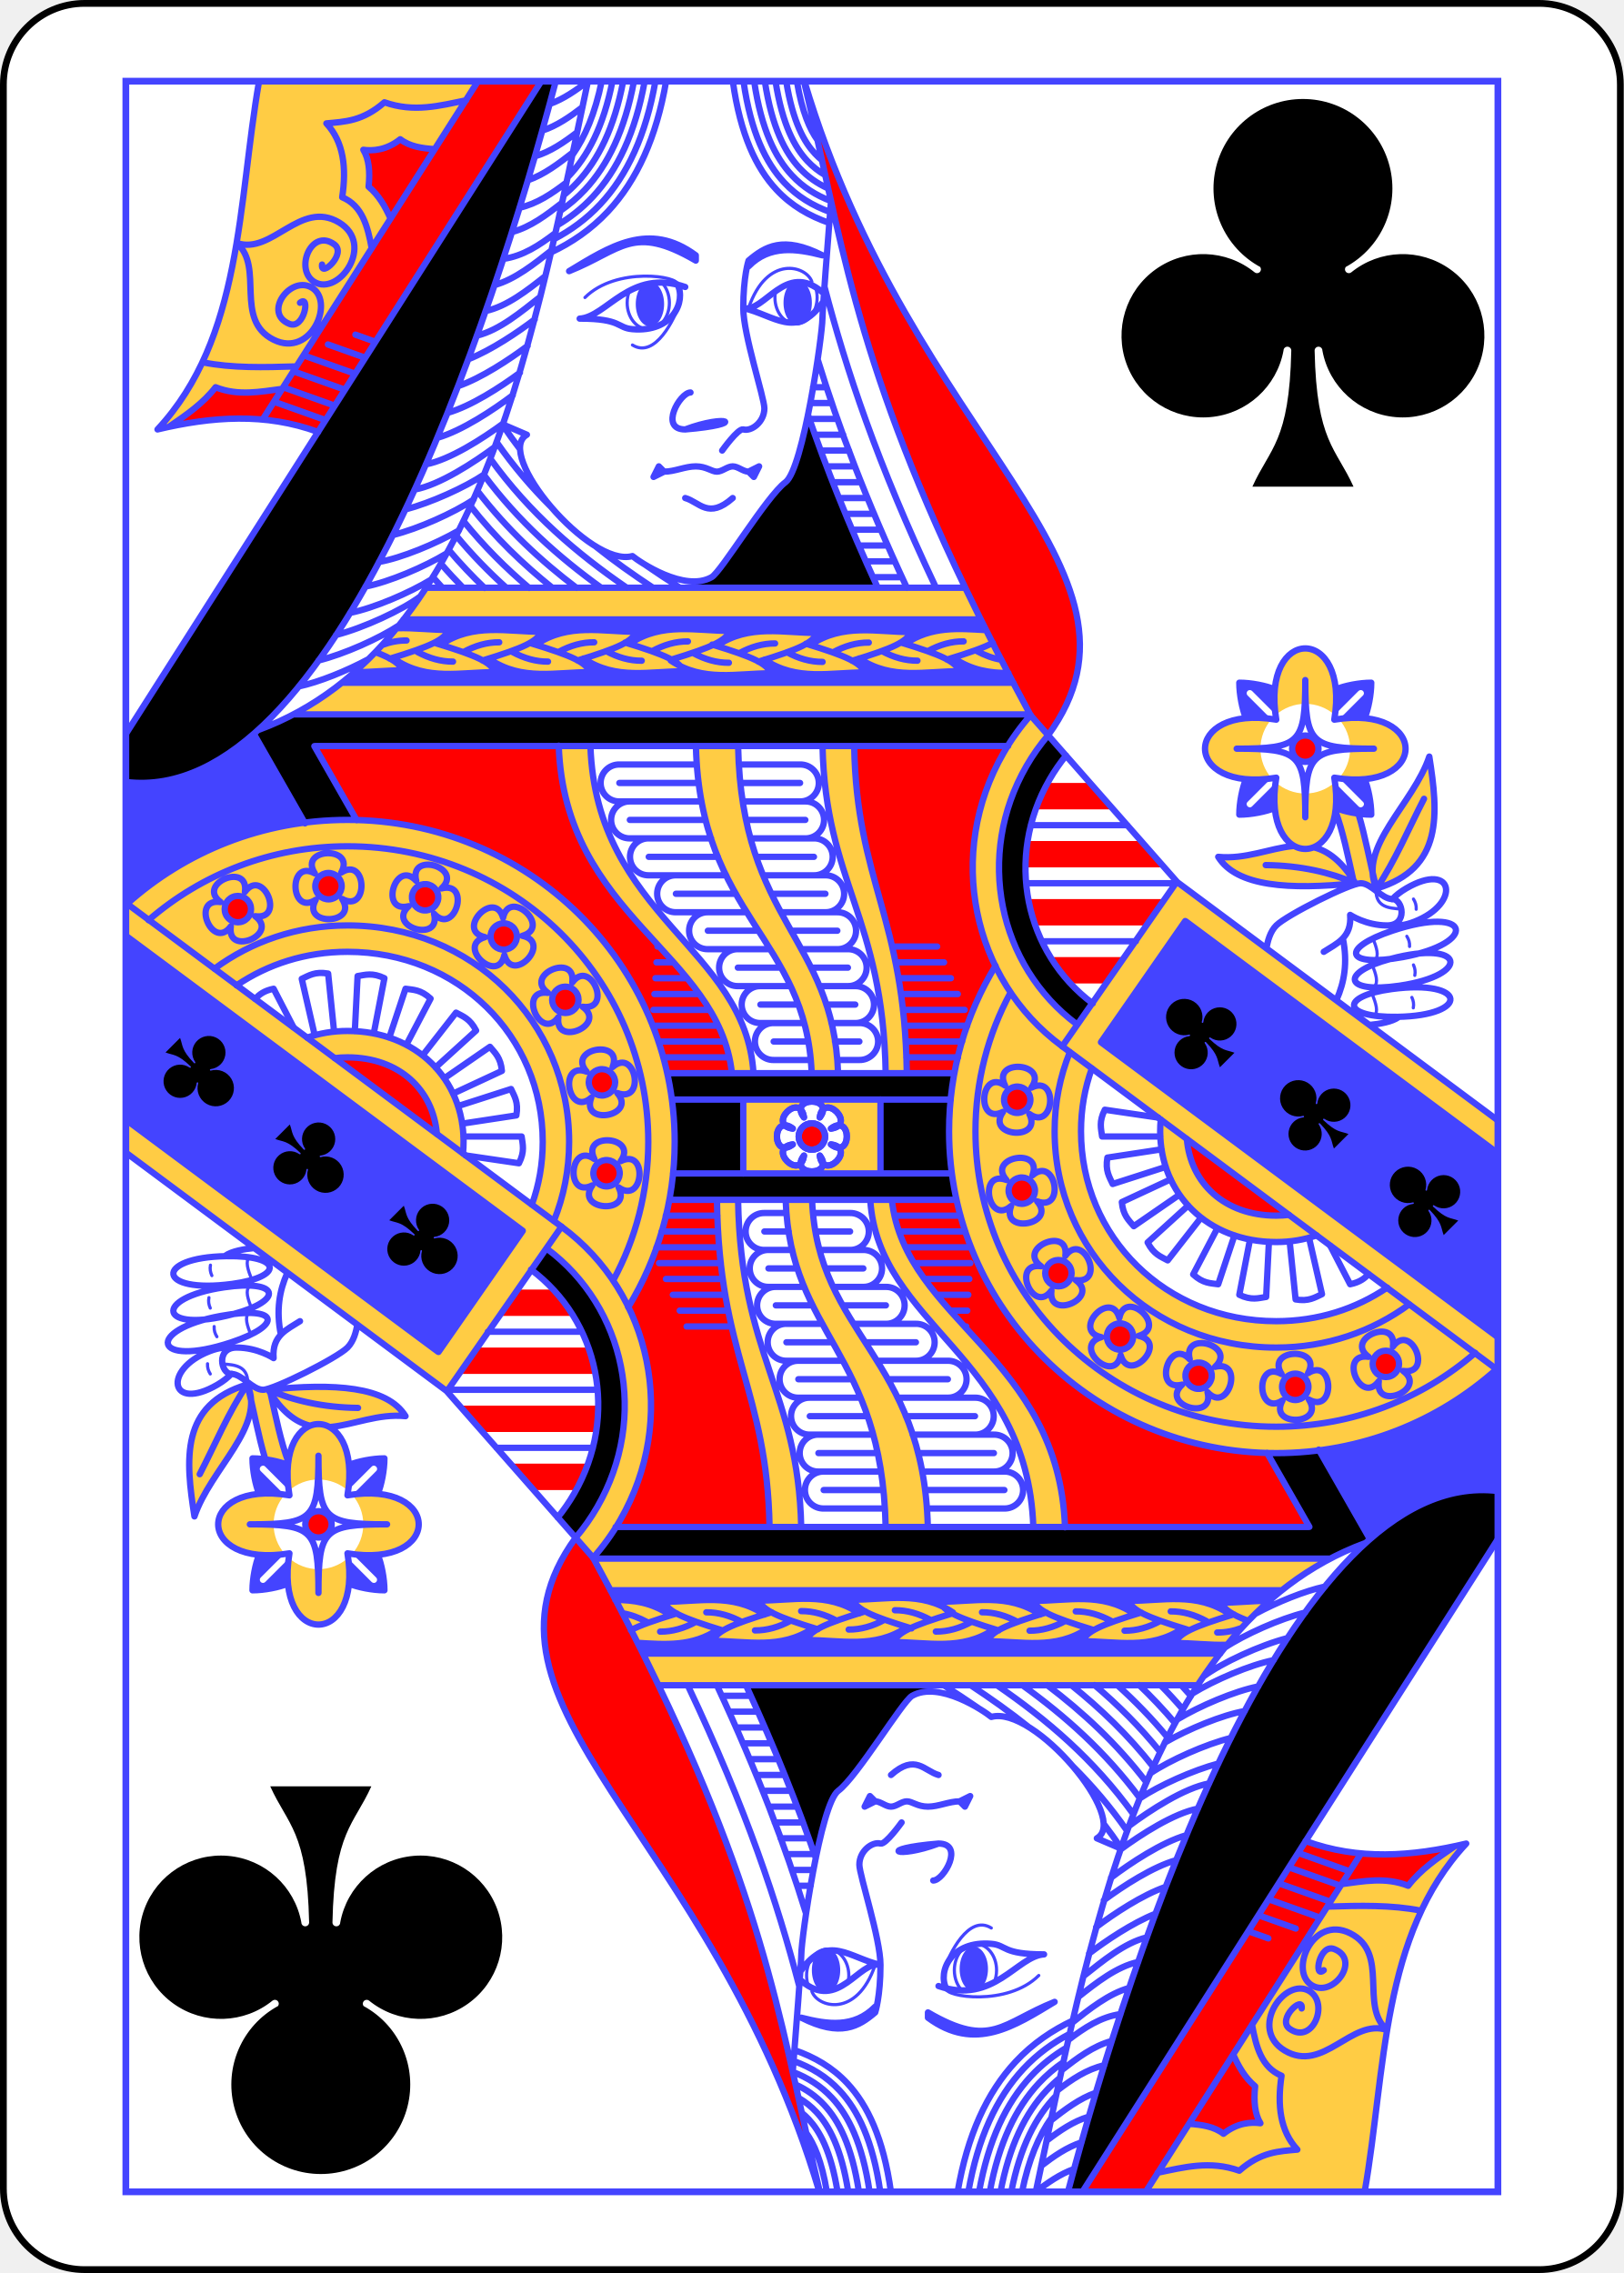
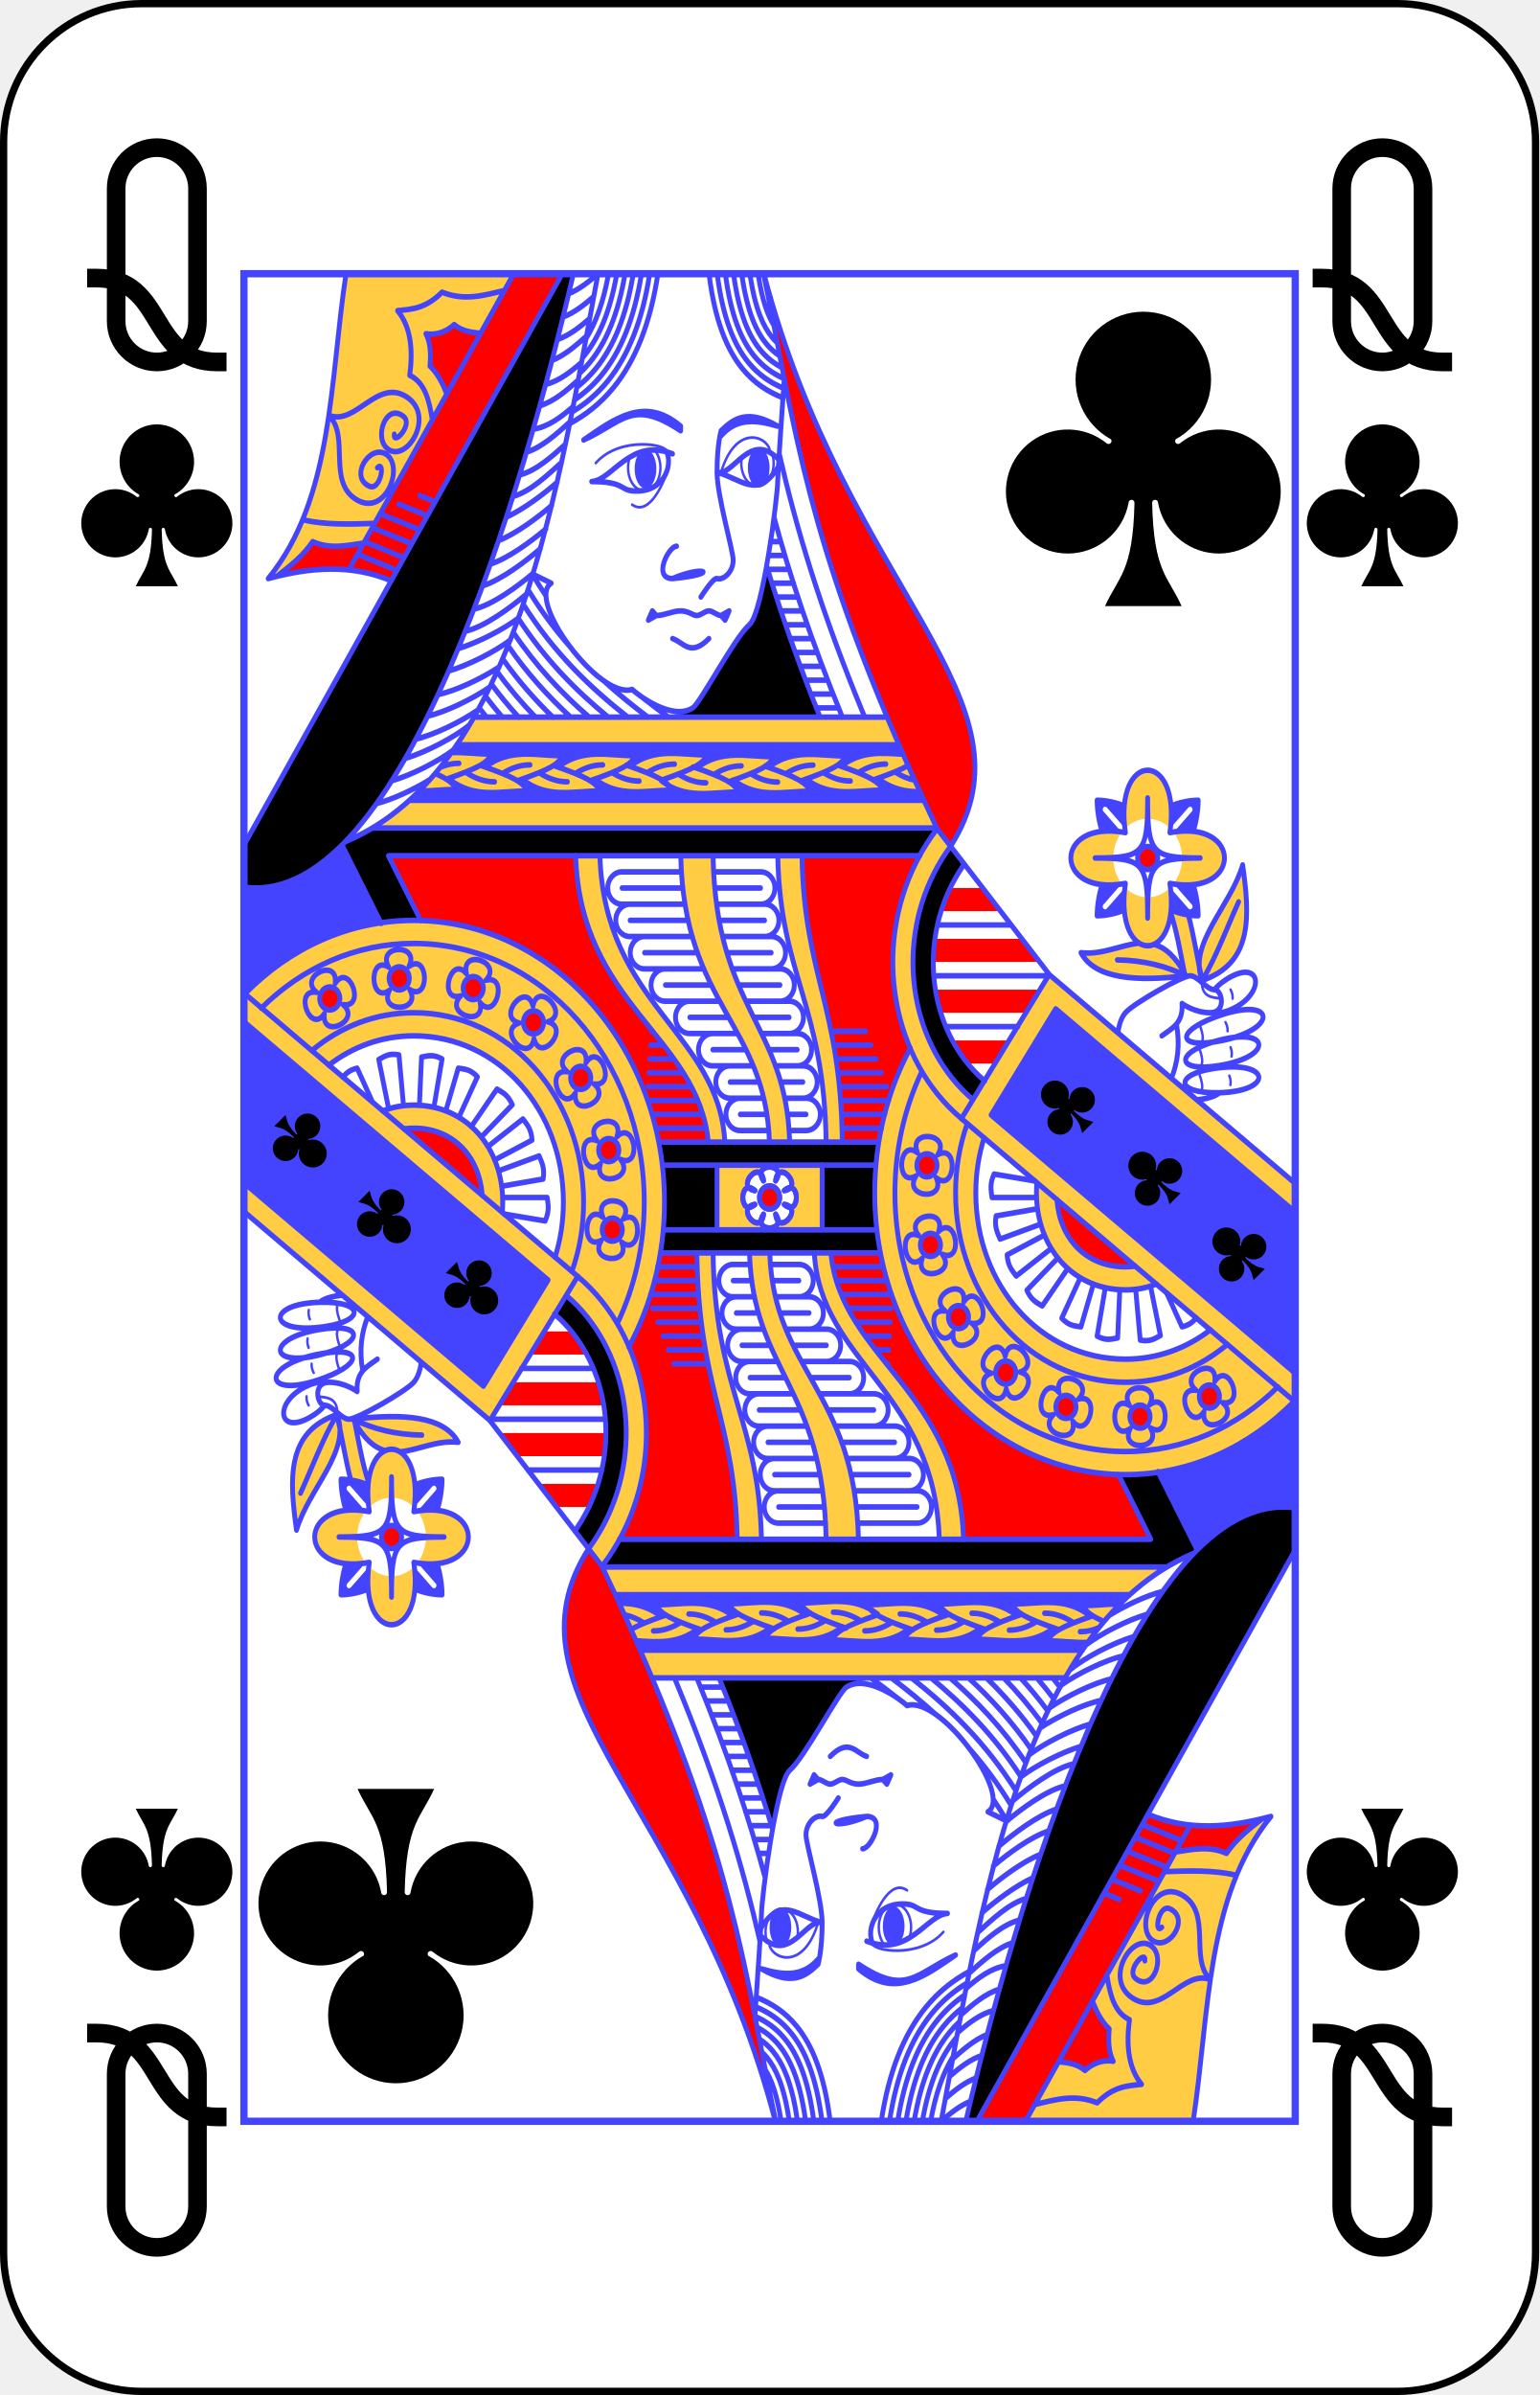
- <svg xmlns="http://www.w3.org/2000/svg" xmlns:xlink="http://www.w3.org/1999/xlink" class="card" face="QC" height="3.5in" preserveAspectRatio="none" viewBox="-120 -168 240 336" width="2.5in">
+ <svg xmlns="http://www.w3.org/2000/svg" xmlns:xlink="http://www.w3.org/1999/xlink" class="card" face="QC" height="3.5in" preserveAspectRatio="none" viewBox="-106 -164.5 212 329" width="2.25in">
  <defs>
-     <rect id="XCQ" width="202.8" height="312" x="-101.4" y="-156" />
+     <rect id="XCQ" width="144.8" height="253.8" x="-72.4" y="-126.9" />
  </defs>
+   <symbol id="VCQ" viewBox="-500 -500 1000 1000" preserveAspectRatio="xMinYMid">
+     <path d="M-260 100C40 100 -40 460 260 460M-175 0L-175 -285A175 175 0 0 1 175 -285L175 285A175 175 0 0 1 -175 285Z" stroke="black" stroke-width="80" stroke-linecap="square" stroke-miterlimit="1.5" fill="none" />
+   </symbol>
  <symbol id="SCQ" viewBox="-600 -600 1200 1200" preserveAspectRatio="xMinYMid">
    <path d="M30 150C35 385 85 400 130 500L-130 500C-85 400 -35 385 -30 150A10 10 0 0 0 -50 150A210 210 0 1 1 -124 -51A10 10 0 0 0 -110 -65A230 230 0 1 1 110 -65A10 10 0 0 0 124 -51A210 210 0 1 1 50 150A10 10 0 0 0 30 150Z" fill="black" />
  </symbol>
  <symbol id="CQ1" preserveAspectRatio="none" viewBox="0 0 1300 2000">
    <path fill="#FC4" d="M126.244,0C106.112,115.728 110.677,243.292 30,330c33.589,-7.979 66.994,-12.36 99.984,-9.607L333.643,0Zm668.941,480 -510.762,0.117c-33.066,50.77 -73.708,92.457 -125.197,119.68l697.926,0.793C833.69,557.412 813.172,517.224 795.186,480ZM1117.5,537.5c-16.937,0 -33.872,21.077 -28.146,63.227A42.5,42.5 0 0 1 1117.5,590a42.5,42.5 0 0 1 28.148,10.711C1151.368,558.572 1134.435,537.5 1117.5,537.5Zm-260.098,63.127c-9.57,10.815 -18.211,22.757 -25.723,35.768 -37.37,64.728 -37.814,140.449 -7.797,202.08C796.019,884.234 780,937.777 780,995c3e-5,168.447 138.792,305 310,305 80.432,0 153.709,-30.138 208.803,-79.562l-0.691,-0.516 1.889,-2.541v-27.119L923.949,910.625 1003.975,795.947 1300,1015.93V984.779L996.059,758.736 890.791,909.496l-0.447,-0.477 10.658,-15.369c-74.41,-55.386 -96.537,-160.121 -47.672,-244.758 6.038,-10.457 12.883,-20.128 20.404,-28.98zm213.152,2.594c-68.783,-0.54 -63.724,68.144 15.172,57.426A42.5,42.5 0 0 1 1075,632.5a42.5,42.5 0 0 1 10.711,-28.148c-5.397,-0.733 -10.45,-1.094 -15.156,-1.131zm93.891,0c-4.71,0.037 -9.769,0.399 -15.172,1.133A42.5,42.5 0 0 1 1160,632.5a42.5,42.5 0 0 1 -10.711,28.148c78.881,10.706 83.934,-57.967 15.156,-57.428zm-754.277,26.498c5.633,161.815 151.47,195.793 164.084,310.258l20.432,-0.012C587.116,821.021 445.849,791.571 440.176,630.1Zm129.957,0.389c4.041,161.399 104.663,181.69 109.682,309.838l25.025,-0.002C670.491,811.959 583.501,796.177 580.102,630.115Zm119.986,0.182c2.786,128.345 57.357,162.203 59.805,309.395h20.014C737.89,792.492 692.413,758.634 690.092,630.289ZM1235,640c-13.07,39.21 -55.139,75.15 -53.707,109.752 -4.371,-18.951 -8.081,-37.984 -13.525,-55.889l-21.678,-2.061c7.35,20 11.636,41.876 16.582,63.76L1185,765c63.58,-18.951 58.442,-71.175 50,-125zm-89.353,24.273A42.5,42.5 0 0 1 1117.5,675 42.5,42.5 0 0 1 1089.352,664.289c-4.562,33.611 5.292,53.803 18.059,60.605l-1.682,-0.105c-21.832,2.077 -44.951,12.789 -70.728,10.211 17.417,28.272 67.468,31.437 130,25 -12.934,-21.018 -25.869,-30.534 -39.141,-33.959l-0.639,-0.039c13.883,-5.479 25.272,-26.052 20.426,-61.729zM914.785,935.062 1194.93,1143.311C1165.324,1163.298 1129.666,1175 1090,1175c-105.024,0 -185,-80.047 -185,-180 -10e-6,-21.157 3.583,-40.965 10.252,-59.441zm-259.408,29.967 -137.863,0.031C519.107,978.173 520,991.484 520,1005c0,9.856 -0.475,19.602 -1.41,29.609L654.967,1035l0.016,-2.699c-6.289,2.156 -15.595,-0.074 -15.582,-6.711 -7.07,7.097 -22.088,-7.92 -14.99,-14.99 -10.018,0.019 -10.018,-21.218 0,-21.199 -7.097,-7.07 7.92,-22.088 14.99,-14.99 -0.013,-6.768 9.675,-8.967 15.961,-6.59zm325.168,18.986C980.183,987.568 980,991.224 980,995c0,58.883 44.645,105 110,105 13.872,0 26.585,-2.22 38.178,-6.295z" />
  </symbol>
  <symbol id="CQ2" preserveAspectRatio="none" viewBox="0 0 1300 2000">
    <path fill="red" d="M333.65,0l-201,316.523 15.656,-25.008C127.456,294.209 106.739,298.59 85,290 73.403,305.062 57.688,315.967 42.553,326.918 72.359,320.998 101.338,318.041 130.033,320.705l0.182,-0.289c17.627,1.978 34.916,5.695 51.924,12.107L393.639,0Zm308.795,0c34.353,141.479 46.363,258.031 152.867,480 17.86,37.224 38.378,77.411 62.105,121.18l16.316,18.732C988.885,461.534 744.765,342.299 642.922,0ZM260,55c-13.228,10.599 -26.504,11.206 -35,10 5.287,8.604 6.504,20.651 5,35 9.783,8.146 15.717,18.856 20.777,30.15L292.672,64.387C280.597,63.628 268.991,61.928 260,55Zm857.5,565a12.5,12.5 0 0 0 -12.5,12.5 12.5,12.5 0 0 0 12.5,12.5 12.5,12.5 0 0 0 12.5,-12.5 12.5,12.5 0 0 0 -12.5,-12.5zm-707.178,9.859 -231.312,0.189 39.631,70.182c144.491,3.719 264.401,105.003 294.227,239.416l61.385,0.33C561.638,825.512 415.801,791.534 410.322,629.859Zm425.504,0.021 -145.889,0.264c2.476,128.49 47.953,162.348 50.021,309.697l44.734,0.055c7.158,-36.616 20.549,-70.856 39.242,-101.479 -30.081,-61.535 -29.635,-137.281 7.744,-202.023 1.295,-2.242 2.623,-4.454 4.146,-6.514zM873.631,665 861.963,690h74.246l-22.627,-25zm-19.092,55 -2.121,25h131.875l-21.92,-25zm0.707,55 7.07,25h103.945l18.031,-25zm20.859,55 19.092,25h33.941l17.678,-25zm-31.459,122.686a12.5,12.5 0 0 0 -12.555,11.521 12.5,12.5 0 0 0 11.482,13.439 12.5,12.5 0 0 0 13.439,-11.484 12.5,12.5 0 0 0 -11.482,-13.439 12.5,12.5 0 0 0 -0.885,-0.037zM650,987.5A12.5,12.5 0 0 0 637.5,1000 12.5,12.5 0 0 0 650,1012.5 12.5,12.5 0 0 0 662.5,1000 12.5,12.5 0 0 0 650,987.5Zm355.303,14.949c3.417,41.512 35.468,72.551 84.697,72.551 4.177,0 8.193,-0.245 12.059,-0.723zm-156.135,36.377a12.5,12.5 0 0 0 -2.488,0.193 12.5,12.5 0 0 0 -10.094,14.512 12.5,12.5 0 0 0 14.512,10.094 12.5,12.5 0 0 0 10.094,-14.512 12.5,12.5 0 0 0 -12.023,-10.287zm34.365,78.182a12.5,12.5 0 0 0 -4.863,1.008 12.5,12.5 0 0 0 -6.572,16.41 12.5,12.5 0 0 0 16.41,6.574 12.5,12.5 0 0 0 6.572,-16.41 12.5,12.5 0 0 0 -11.547,-7.582zm58.17,60.033a12.5,12.5 0 0 0 -8.887,3.975 12.5,12.5 0 0 0 0.621,17.666 12.5,12.5 0 0 0 17.666,-0.621 12.5,12.5 0 0 0 -0.621,-17.666 12.5,12.5 0 0 0 -8.779,-3.353zm252.178,25.92a12.5,12.5 0 0 0 -4.869,0.975 12.5,12.5 0 0 0 -6.682,16.367 12.5,12.5 0 0 0 16.367,6.682 12.5,12.5 0 0 0 6.68,-16.367 12.5,12.5 0 0 0 -11.496,-7.656zm-177.215,11.217a12.5,12.5 0 0 0 -12.213,8.932 12.5,12.5 0 0 0 8.414,15.547 12.5,12.5 0 0 0 15.547,-8.414 12.5,12.5 0 0 0 -8.414,-15.547 12.5,12.5 0 0 0 -3.334,-0.518zm90.916,10.539a12.5,12.5 0 0 0 -12.078,12.908 12.5,12.5 0 0 0 12.908,12.078 12.5,12.5 0 0 0 12.078,-12.908 12.5,12.5 0 0 0 -12.908,-12.078z" />
  </symbol>
  <symbol id="CQ3" preserveAspectRatio="none" viewBox="0 0 1300 2000">
    <path fill="#44F" d="M636.568,188.838A13.432,21.162 0 0 0 623.135,210 13.432,21.162 0 0 0 636.568,231.162 13.432,21.162 0 0 0 650,210 13.432,21.162 0 0 0 636.568,188.838Zm-140,1.209a13.432,21.162 0 0 0 -13.434,21.162 13.432,21.162 0 0 0 13.434,21.162A13.432,21.162 0 0 0 510,211.209 13.432,21.162 0 0 0 496.568,190.047ZM263.244,509.838c-3.327,4.334 -6.738,8.583 -10.23,12.75l3.877,-4.211c2.037,-0.069 4.076,-0.093 6.117,-0.084 1.932,0.009 3.867,0.053 5.803,0.113 0.733,0.023 1.468,0.057 2.201,0.086 1.135,0.044 2.27,0.087 3.406,0.143 3.839,0.188 7.682,0.421 11.523,0.648 0.697,0.041 1.393,0.081 2.09,0.121 1.316,0.075 2.631,0.142 3.947,0.209 0.766,0.039 1.533,0.079 2.299,0.113 1.255,0.057 2.51,0.098 3.764,0.139 0.775,0.025 1.55,0.058 2.324,0.076 0.202,0.005 0.404,0.008 0.605,0.012 1.666,0.034 3.331,0.054 4.994,0.045 -0.136,0.291 -0.278,0.577 -0.43,0.861 -0.151,0.284 -0.31,0.564 -0.477,0.842 -0.047,0.079 -0.102,0.156 -0.15,0.234 -0.295,0.474 -0.609,0.941 -0.957,1.4 -10e-4,0.002 -0.002,0.004 -0.004,0.006 -0.202,0.266 -0.413,0.529 -0.635,0.791 -0.002,0.003 -0.004,0.005 -0.006,0.008 -0.221,0.261 -0.452,0.522 -0.693,0.779l-0.008,0.008c-0.242,0.258 -0.494,0.513 -0.758,0.768 -0.003,0.003 -0.006,0.007 -0.01,0.01 -0.263,0.254 -0.538,0.506 -0.824,0.758 -0.58,0.51 -1.208,1.015 -1.891,1.52 -0.682,0.504 -1.42,1.007 -2.215,1.51 -0.791,0.501 -1.641,1.002 -2.553,1.506 -0.004,0.002 -0.007,0.005 -0.012,0.008 -0.917,0.507 -1.899,1.016 -2.949,1.531 -1.044,0.512 -2.157,1.031 -3.342,1.557 -0.008,0.003 -0.014,0.008 -0.021,0.012 -5.964,2.643 -13.783,5.481 -24.08,8.812 -4.118,1.332 -8.636,2.745 -13.59,4.254 6.552,3.588 9.914,7.016 11.84,11.121 -3.626,-0.02 -7.258,0.075 -10.895,0.23 -10.908,0.466 -21.849,1.468 -32.73,1.477l11.787,-12.803c-7.981,7.882 -16.348,15.379 -25.139,22.447l635.588,0.326c-1.639,-3.08 -3.222,-6.101 -4.824,-9.143 -0.149,-2.2e-4 -0.298,-0.007 -0.447,-0.008 -0.923,-0.004 -1.847,-0.01 -2.77,-0.029 -0.008,-1.8e-4 -0.017,1.9e-4 -0.025,0 -0.083,-0.002 -0.167,-0.008 -0.25,-0.01 -0.99,-0.023 -1.978,-0.054 -2.967,-0.098 -0.007,-3.1e-4 -0.014,3.2e-4 -0.021,0 -0.181,-0.008 -0.361,-0.023 -0.541,-0.031 -0.849,-0.041 -1.697,-0.086 -2.545,-0.145 -14.05,-0.963 -27.956,-4.376 -41.523,-13.574l0.713,0.193c-0.313,-0.211 -0.627,-0.404 -0.939,-0.621 -2.219,0.209 -4.308,0.837 -6.473,1.496 6.554,3.588 9.906,7.015 11.832,11.121 -31.867,-0.177 -64.258,8.599 -94.926,-12.055 -2.161,0.675 -4.421,1.369 -6.775,2.086 6.556,3.589 9.91,7.017 11.836,11.123 -31.866,-0.177 -64.258,8.599 -94.926,-12.053 -1.845,0.574 -3.722,1.156 -5.705,1.76 6.556,3.589 9.908,7.015 11.834,11.121 -28.75,-0.16 -57.927,6.962 -85.881,-6.809 1.44,1.546 2.5,3.151 3.309,4.875 -31.866,-0.177 -64.258,8.599 -94.926,-12.053 -1.845,0.574 -3.722,1.154 -5.705,1.758 6.556,3.589 9.908,7.017 11.834,11.123 -31.939,-0.177 -64.403,8.645 -95.133,-12.188l20.211,-7.74c-7.126,2.594 -15.911,5.453 -26.912,8.805 6.556,3.589 9.908,7.017 11.834,11.123 -31.939,-0.177 -64.403,8.645 -95.133,-12.188l39.309,-15.055c2.696,0.821 5.239,1.607 7.684,2.373l-3.229,-1.236c30.729,-20.833 63.196,-12.01 95.135,-12.188 -2.698,5.752 -8.197,10.172 -21.393,15.57l11.803,-4.52c2.696,0.821 5.24,1.607 7.684,2.373l-3.229,-1.236c30.729,-20.833 63.196,-12.01 95.135,-12.188 -1.783,3.801 -4.826,7.02 -10.461,10.324 2.57,0.783 5.012,1.538 7.352,2.271l-3.229,-1.236c16.325,-11.067 33.14,-13.766 50.105,-13.891 14.97,-0.11 30.056,1.784 45.027,1.701 -2.304,4.912 -6.685,8.856 -16.117,13.264 2.37,0.724 4.649,1.429 6.82,2.109L560,535c30.729,-20.833 63.194,-12.01 95.133,-12.188 -1.783,3.801 -4.825,7.02 -10.461,10.324 2.575,0.785 5.02,1.541 7.363,2.275l-3.238,-1.24c30.729,-20.833 63.194,-12.01 95.133,-12.188 -1.708,3.641 -4.565,6.749 -9.754,9.908l0.031,-0.012c2.706,0.824 5.258,1.614 7.711,2.383l-3.256,-1.248c0.942,-0.638 1.887,-1.238 2.832,-1.822 0.297,-0.184 0.595,-0.363 0.893,-0.541 0.71,-0.426 1.421,-0.836 2.133,-1.232 0.272,-0.151 0.543,-0.308 0.814,-0.455 0.933,-0.505 1.867,-0.988 2.803,-1.445 0.22,-0.108 0.442,-0.205 0.662,-0.311 0.756,-0.36 1.512,-0.707 2.27,-1.037 0.306,-0.133 0.612,-0.264 0.918,-0.393 0.746,-0.314 1.494,-0.615 2.242,-0.902 0.228,-0.087 0.456,-0.181 0.684,-0.266 0.947,-0.353 1.894,-0.682 2.844,-0.994 0.271,-0.089 0.542,-0.172 0.812,-0.258 0.731,-0.231 1.463,-0.452 2.195,-0.66 0.284,-0.081 0.568,-0.163 0.852,-0.24 0.944,-0.258 1.889,-0.504 2.836,-0.727 0.051,-0.012 0.103,-0.023 0.154,-0.035 0.95,-0.221 1.9,-0.421 2.852,-0.609 0.288,-0.057 0.577,-0.11 0.865,-0.164 0.765,-0.143 1.529,-0.277 2.295,-0.4 0.232,-0.037 0.463,-0.078 0.695,-0.113 0.978,-0.15 1.956,-0.286 2.936,-0.406 0.193,-0.024 0.386,-0.042 0.578,-0.065 0.803,-0.094 1.606,-0.18 2.41,-0.256 0.301,-0.028 0.603,-0.056 0.904,-0.082 0.783,-0.067 1.566,-0.126 2.35,-0.178 0.215,-0.014 0.43,-0.032 0.645,-0.045 0.178,-0.011 0.356,-0.015 0.533,-0.025 1.253,-0.071 2.507,-0.122 3.762,-0.158 0.439,-0.013 0.877,-0.025 1.316,-0.033 1.387,-0.028 2.773,-0.044 4.162,-0.037 1.87,0.009 3.742,0.051 5.615,0.109 0.575,0.018 1.15,0.041 1.725,0.062 1.305,0.049 2.61,0.102 3.916,0.166 0.592,0.029 1.184,0.059 1.775,0.09 3.714,0.195 7.429,0.425 11.145,0.641 -1.715,-3.415 -3.435,-6.836 -5.105,-10.203zm261.742,35.729c-2.548,0.801 -5.198,1.622 -8.023,2.482 0.215,0.118 0.411,0.236 0.619,0.354zM1055,570c0,11.187 2.782,25.153 6.269,33.605 6.978,-0.644 14.9,-0.489 23.76,0.666l-22.15,-22.15c-1.932,-1.877 -0.604,-5.152 2.09,-5.152 0.811,5e-5 1.587,0.328 2.152,0.91l22.15,22.15c-1.155,-8.859 -1.31,-16.782 -0.666,-23.76C1080.153,572.782 1066.187,570 1055,570Zm125,0c-11.187,0 -25.153,2.782 -33.605,6.27 0.644,6.981 0.49,14.907 -0.666,23.771l22.162,-22.162c0.565,-0.582 1.341,-0.91 2.152,-0.91 2.694,7e-4 4.022,3.275 2.09,5.152l-22.148,22.148c8.854,-1.153 16.772,-1.307 23.746,-0.664C1177.218,595.153 1180,581.187 1180,570ZM121.359,618.908C83.231,651.688 42.699,669.219 0,664.049v108.76l1.197,6.754C46.845,738.612 104.977,710.901 169.535,702.959Zm963.682,41.82c-8.864,1.156 -16.791,1.31 -23.771,0.666C1057.782,669.847 1055,683.813 1055,695c11.187,0 25.153,-2.782 33.605,-6.27 -0.643,-6.974 -0.489,-14.892 0.664,-23.746l-22.137,22.137c-2.828,2.945 -7.187,-1.415 -4.242,-4.242zm64.93,0 22.15,22.15c2.945,2.828 -1.415,7.187 -4.242,4.242l-22.15,-22.15c1.155,8.859 1.31,16.782 0.666,23.76 8.453,3.488 22.419,6.27 33.605,6.27 0,-11.187 -2.782,-25.153 -6.269,-33.605 -6.978,0.644 -14.9,0.489 -23.76,-0.666zM1003.975,795.947 923.949,910.625 1300,1190.262v-174.332z" />
  </symbol>
  <symbol id="CQ4" preserveAspectRatio="none" viewBox="0 0 1300 2000">
    <path fill="black" d="M393.637,0 0,618.572v45.486C197.241,687.924 347.448,226.477 407.35,0ZM646.217,316.484C639.936,347.246 632.342,374.565 625,380c-17.901,13.25 -60.727,84.764 -70,90 -5.433,3.068 -11.62,4.193 -18.062,4.008L538.178,480 711.879,479.9C684.228,418.674 662.996,364.858 646.217,316.484ZM158.996,599.918c-10.551,5.538 -21.688,10.518 -33.309,14.807l-4.01,4.463 47.604,83.805C182.286,700.909 196.035,700 210,700c2.949,0 5.888,0.041 8.793,0.234l-39.783,-70.186 656.879,-0.268c6.402,-10.604 13.643,-20.259 21.256,-29.467zm714.738,19.994c-7.522,8.852 -14.367,18.523 -20.404,28.98 -48.865,84.637 -26.738,189.372 47.672,244.758l15.146,-19.732c-64.205,-47.79 -83.715,-138.13 -40.949,-212.203 4.713,-8.163 9.972,-15.753 15.701,-22.768zM512.967,939.855C517.543,960.745 520,982.591 520,1005c0,9.936 -0.483,19.761 -1.422,29.727l66.41,0.273 -0.205,-70 196.674,-0.076c0.87,-8.408 2.041,-16.642 3.201,-24.844z" />
  </symbol>
  <symbol id="CQ5" preserveAspectRatio="none" viewBox="0 0 1300 2000">
    <path stroke="#44F" stroke-linecap="round" stroke-linejoin="round" stroke-width="6" fill="none" d="M1300,984.779 996.277,759.002M1.196,779.562C56.29,730.138 129.568,700 210,700c171.208,0 310,136.553 310,305 10e-6,57.291 -16.055,110.892 -43.98,156.687M1.931,780.02l410.831,305.396M513.054,940h271.265M1300,1190.265 923.935,910.712M995.839,758.469 887.238,914.584M1003.748,795.85l-79.783,114.688M857.199,600.859 995.817,758.501M886.75,914.2C801.788,851.428 776.521,731.931 831.679,636.394c7.512,-13.01 16.154,-24.951 25.724,-35.766M901.002,893.651c-74.41,-55.386 -96.537,-160.121 -47.672,-244.758 6.038,-10.457 12.883,-20.13 20.404,-28.982M1004.2,796.043l295.8,219.887M916.148,873.919C851.943,826.128 832.433,735.788 875.199,661.715c4.713,-8.163 9.972,-15.754 15.701,-22.768M995.058,760H853.114M948.905,705H857.469M957.032,815H867.918M856.888,600H158.867M840.923,570H204.844M810,510H262.997M795.06,480H284.483M642.495,0.159C676.821,141.573 688.844,258.107 795.312,480c17.86,37.224 38.379,77.412 62.106,121.181M835.988,630H179.392M690.092,630.29c2.322,128.345 47.798,162.203 49.837,309.394M660.11,630.29c2.786,128.345 57.357,162.203 59.805,309.394M580.102,630.115c3.399,166.062 90.388,181.846 94.73,309.83M540.125,630.107c4.041,161.399 104.662,181.691 109.681,309.838M440.176,630.1c5.673,161.472 146.941,190.921 154.509,309.865M410.168,629.718c5.633,161.815 151.469,195.793 164.083,310.257M517.652,965H781.417M509.15,925l62.516,-10e-6M504.582,910l62.916,1e-5M499.133,895l62.156,1e-5M499.838,880 553.158,880M500.807,865 543.344,865M501.773,850l30.053,-10e-6M502.742,835l16.242,2e-5M739.443,925h48.93M738.811,910h53.465M737.709,895 797.117,895M736.215,880H794.783M734.383,865h53.879M732.031,850h49.707M729.197,835H775.217M725.963,820h42.732M503.709,820l1.689,1e-5M1278.483,1205.026C1228.267,1248.565 1162.43,1275 1090,1275 932.085,1275 805,1149.714 805,995c-10e-6,-47.532 11.992,-92.13 33.2,-131.287M1215.934,1159.081C1180.985,1184.775 1137.859,1200 1090,1200c-118.247,0 -210,-91.356 -210,-205 -10e-6,-26.728 5.074,-51.778 14.401,-74.884M1102.059,1074.276c-3.866,0.477 -7.882,0.724 -12.059,0.724 -49.229,0 -81.28,-31.039 -84.697,-72.551M1128.178,1093.705C1116.585,1097.779 1103.872,1100 1090,1100c-65.355,0 -110,-46.117 -110,-105 0,-3.776 0.184,-7.432 0.545,-10.984M1195.088,1143.205C1165.452,1163.257 1129.736,1175 1090,1175c-105.024,0 -185,-80.047 -185,-180 -10e-6,-21.157 3.582,-40.966 10.251,-59.442M657.5,981.893c3.536,-24.749 35.355,7.071 10.607,10.607 20,-15 20,30 0,15 24.749,3.535 -7.071,35.355 -10.607,10.607 15,20 -30,20 -15,0 -3.536,24.749 -35.355,-7.071 -10.607,-10.607 -20,15 -20,-30 0,-15 -24.749,-3.535 7.071,-35.355 10.607,-10.607 -15,-20 30,-20 15,0v0M662.5,1000A12.5,12.5 0 0 1 650,1012.5 12.5,12.5 0 0 1 637.5,1000 12.5,12.5 0 0 1 650,987.5 12.5,12.5 0 0 1 662.5,1000v0M585,965v70M218.769,700.347 178.628,630.099M169.752,703.316 121.678,619.187M393.636,-1.6083941e-4 -3.6588575e-4,618.572M182.285,332.461C132.42,314.002 81.424,317.784 30,330 110.68,243.29 106.097,115.712 126.231,-0.019M333.636,-1.381201e-4 129.949,320.081M407.504,-0.495C347.657,225.87 197.332,687.942 0.002,664.067M437.92,-0.377C389.737,223.713 339.24,535.909 125.687,614.725M140.371,303.704l48.889,17.46M149.074,290.027l48.888,17.46M158.703,274.894l48.889,17.46M168.334,259.762l48.889,17.46M191.5,249.464l35.351,12.625M217.5,240.178l18.981,6.779M41.885,326.784C57.688,315.967 73.403,305.062 85,290c21.739,8.59 42.457,4.21 63.307,1.516M72.987,266.426c27.732,5.564 57.993,4.792 88.322,3.845M105.351,153.767C131.238,176.184 102.29,226.145 140,245c36.056,18.028 59.083,-37.958 35,-50 -20,-10 -45,25 -20,35 14.131,5.652 20.131,-28.64 10,-20M105.154,153.345c33.418,11.492 60.155,-41.413 96.812,-19.505 34.602,20.681 -0.183,70.226 -23.296,56.412 -19.194,-11.472 -3.156,-51.381 18.729,-35.696 12.371,8.866 -13.299,32.383 -11.472,19.194M232.953,158.421C229.172,137.653 224.093,117.97 205,110c4.185,-27.894 1.423,-52.339 -15,-70 17.356,-1.619 34.466,-1.969 55,-20 27.97,9.931 52.531,3.199 77.423,-1.913M250.778,130.151C245.718,118.856 239.783,108.146 230,100c1.504,-14.349 0.287,-26.396 -5,-35 8.496,1.206 21.772,0.599 35,-10 8.991,6.928 20.596,8.627 32.671,9.386M394.495,46.885c13.934,-4.563 26.21,-13.093 38.203,-22.3M387.56,71.24C402.284,66.86 415.129,57.983 427.663,48.362M380.892,93.913c15.639,-5.459 29.216,-15.853 42.72,-26.421M372.922,119.952c16.641,-3.748 30.812,-13.406 44.601,-23.982M365.915,142.958c17.686,-4.808 32.63,-16.179 47.473,-27.792M357.527,168.441c18.785,-2.66 34.356,-13.013 49.436,-24.542M349.336,193.211c19.367,-5.353 37.923,-20.228 54.055,-33.012M340.81,217.826c20.312,-4.34 39.847,-19.82 56.77,-33.234M332.495,241.19c21.753,-5.309 42.553,-23.03 60.13,-36.835M324.415,263.521c21.962,-8.66 47.288,-25.829 63.013,-37.795M314.768,288.99c22.178,-7.638 48.957,-25.451 65.936,-38.211M304.756,314.31c22.09,-6.185 50.266,-24.471 68.662,-38.076M295.016,337.987c23.379,-6.632 53.476,-26.685 71.603,-40.397M284.235,363.121c22.643,-4.32 53.991,-24.473 73.969,-39.228M273.576,386.992c23.431,-4.181 56.539,-25.801 76.566,-40.791M264.803,405.875c24.057,-6.308 56.528,-20.98 74.839,-33.277M252.972,430.092c24.159,-6.009 57.732,-21.062 76.538,-33.656M239.792,455.583c21.064,-3.607 53.839,-17.136 75.832,-29.886M226.997,478.928c22.278,-4.36 55.94,-18.663 77.112,-31.55M212.379,503.852c22.427,-4.477 56.123,-18.85 77.147,-31.73M199.124,524.801c26.144,-6.728 62.615,-23.588 79.85,-36.518M182.562,548.944c24.044,-5.904 57.633,-20.912 76.609,-33.531M163.805,573.558c19.156,-4.09 45.851,-14.943 66.056,-25.885M661.877,194.546c20.526,78.558 49.889,167.389 105.543,285.038M668.153,113.288C665.264,149.955 660,217.745 660,225c0,15 -18.164,142.538 -35,155 -17.901,13.25 -60.727,84.764 -70,90 -25.806,14.571 -68.619,-14.676 -75,-20 -40.525,11.388 -131.542,-97.081 -100,-115l-23.233,-9.957M655.865,264.818c19.063,61.807 45.052,131.477 84.196,215.326M646.267,316.049c16.729,48.809 37.961,102.625 66.08,163.751M735.424,470H707.98M728.566,455 701.295,455M721.896,440H694.609M715.338,425 688.229,425M708.979,410 681.984,410M702.721,395 675.74,395M696.697,380H669.891M690.744,365 664.092,365M685.219,350H658.398M679.719,335H653.039M674.219,320H647.68M669.021,305 649.015,305M663.856,290H651.067M403.081,403.569C384.659,385.28 367.245,364.973 351.203,341.917M499.647,480.085C480.8,467.686 462.295,454.602 444.405,440.286M474.764,480.089C427.465,447.622 382.831,409.814 345.322,357.736M450.501,480.066C410.107,450.979 372.044,417.225 339.195,373.028M427.075,480.151C393.178,454.454 361.2,424.911 332.919,387.965M404.064,480.012C376.394,457.835 350.201,432.699 326.497,402.577M382.141,480.187C360.128,461.526 339.177,440.738 319.823,416.75M360.497,480.02c-16.625,-14.96 -32.567,-31.29 -47.58,-49.479M339.916,480.219C328.144,468.99 316.755,456.994 305.841,444.047M319.538,480.013C312.35,472.723 305.322,465.114 298.475,457.142M299.983,480.027c-3.088,-3.326 -6.143,-6.717 -9.163,-10.178M373.426,348.627c-5.559,-7.233 -10.976,-14.751 -16.237,-22.58M525,480c-11.007,-6.987 -21.924,-14.154 -32.698,-21.608M400,550c-11.508,0.084 -22.758,-3.17 -33.797,-9.171M344.866,547.812C375.596,568.645 408.061,559.823 440,560c-4.364,-9.305 -15.999,-15.118 -55.824,-27.242M443.765,531.706c-11.508,-0.084 -22.758,3.17 -33.797,9.171M388.631,533.894c30.729,-20.833 63.195,-12.011 95.134,-12.188 -4.364,9.305 -15.999,15.118 -55.824,27.242M488.797,549.171C477.289,549.256 466.039,546.001 455,540M433.663,546.983c30.729,20.833 63.195,12.011 95.134,12.188 -4.364,-9.305 -15.999,-15.118 -55.824,-27.242M532.562,530.878c-11.508,-0.084 -22.758,3.17 -33.797,9.171M477.428,533.065c30.729,-20.833 63.195,-12.011 95.134,-12.188 -4.364,9.305 -15.999,15.118 -55.824,27.242M571.369,551.106c-11.508,0.084 -22.758,-3.17 -33.797,-9.171M516.235,548.918c30.729,20.833 63.195,12.011 95.134,12.188 -4.364,-9.305 -15.999,-15.118 -55.824,-27.242M615.134,532.812c-11.508,-0.084 -22.758,3.17 -33.797,9.171M560,535c30.729,-20.833 63.195,-12.011 95.134,-12.188 -4.364,9.305 -15.999,15.118 -55.824,27.242M660.165,550.277c-11.508,0.084 -22.758,-3.17 -33.797,-9.171M605.032,548.089c30.729,20.833 63.195,12.011 95.134,12.188 -4.364,-9.305 -15.999,-15.118 -55.824,-27.242M703.93,531.983c-11.508,-0.084 -22.758,3.17 -33.797,9.171M648.797,534.171c30.729,-20.833 63.195,-12.011 95.134,-12.188 -4.364,9.305 -15.999,15.118 -55.824,27.242M750.032,549.122c-11.508,0.084 -22.758,-3.17 -33.797,-9.171M694.898,546.935c30.729,20.833 63.195,12.011 95.134,12.188 -4.364,-9.305 -15.999,-15.118 -55.824,-27.242M793.797,530.829C782.289,530.744 771.039,533.999 760,540M738.663,533.017c24.743,-16.774 50.612,-14.322 76.425,-12.823M821.53,532.19c-8.333,4.473 -21.699,9.226 -43.558,15.881M310,550c-11.508,0.084 -22.758,-3.17 -33.797,-9.171M254.866,547.812c30.729,20.833 63.195,12.011 95.134,12.188 -4.364,-9.305 -15.999,-15.118 -55.824,-27.242M353.765,531.706c-11.508,-0.084 -22.758,3.17 -33.797,9.171M298.631,533.894c30.729,-20.833 63.195,-12.011 95.134,-12.188 -4.364,9.305 -15.999,15.118 -55.824,27.242M256.89,518.377c16.295,-0.549 32.754,1.711 49.075,1.62 -4.364,9.305 -15.999,15.118 -55.824,27.242M265.966,529.997c-7.813,-0.057 -15.508,1.425 -23.098,4.26M218.576,559.997c14.509,-0.011 29.121,-1.787 43.624,-1.706 -2.955,-6.301 -9.244,-11 -25.362,-17.143M829.563,548.283c-7.888,-1.319 -15.66,-4.163 -23.328,-8.332M784.898,546.935c16.734,11.345 33.983,13.895 51.381,13.894M981.427,1012.159 930,1020c-2.197,12.537 1.914,18.211 5,25l50.346,-16.208M990.046,1040.577l-46.358,21.575c1.13,12.678 6.571,17.092 11.312,22.848l43.329,-29.894M1006.604,1065.375l-38.486,35.021c5.78,11.339 12.476,13.403 19.023,16.974l31.678,-40.556M1034.28,1086.789l-23.009,43.889c9.355,8.631 16.351,8.244 23.73,9.322l15.424,-46.379M1065.125,1097.582 1055,1150c11.46,5.538 18.041,3.134 25.415,2.02l2.627,-52.328M1102.68,1099.282l5.642,55.094c12.536,2.204 18.212,-1.903 25.003,-4.985l-12.301,-53.516M978.19,982.094l-50.64,-7.461C921.774,985.975 924.04,992.604 925,1000h55.238M857.014,966.163a12.5,12.5 0 0 1 -13.44,11.484 12.5,12.5 0 0 1 -11.484,-13.44 12.5,12.5 0 0 1 13.44,-11.484 12.5,12.5 0 0 1 11.484,13.44v0M831.113,976.668c-26.097,12.998 -21.794,-41.833 1.956,-24.923 -12.998,-26.097 41.833,-21.794 24.923,1.956 26.097,-12.998 21.794,41.833 -1.956,24.923 12.998,26.097 -41.833,21.794 -24.923,-1.956v0M861.192,1049.113a12.5,12.5 0 0 1 -10.094,14.513 12.5,12.5 0 0 1 -14.513,-10.094 12.5,12.5 0 0 1 10.094,-14.513 12.5,12.5 0 0 1 14.513,10.094v0M838.795,1065.835c-21.955,19.183 -31.676,-34.951 -4.419,-24.606 -19.183,-21.955 34.951,-31.676 24.606,-4.419 21.955,-19.183 31.676,34.951 4.419,24.606 19.183,21.955 -34.951,31.676 -24.606,4.419v0M895.081,1124.589a12.5,12.5 0 0 1 -6.573,16.41 12.5,12.5 0 0 1 -16.41,-6.573 12.5,12.5 0 0 1 6.573,-16.41 12.5,12.5 0 0 1 16.41,6.573v0M877.016,1145.918c-17.081,23.627 -38.723,-26.936 -9.837,-22.983 -23.627,-17.081 26.936,-38.723 22.983,-9.837 17.081,-23.627 38.723,26.936 9.837,22.983 23.627,17.081 -26.936,38.723 -22.983,9.837v0M950.483,1180.394a12.5,12.5 0 0 1 0.621,17.667 12.5,12.5 0 0 1 -17.667,0.621 12.5,12.5 0 0 1 -0.621,-17.667 12.5,12.5 0 0 1 17.667,-0.621v0M942.581,1207.205c-6.074,28.515 -46.306,-8.986 -18.287,-17.046 -28.515,-6.074 8.986,-46.306 17.046,-18.287 6.074,-28.515 46.306,8.986 18.287,17.046 28.515,6.074 -8.986,46.306 -17.046,18.287v0M1020,1214.696a12.5,12.5 0 0 1 8.413,15.547 12.5,12.5 0 0 1 -15.547,8.414 12.5,12.5 0 0 1 -8.413,-15.547 12.5,12.5 0 0 1 15.547,-8.414v0M1024.847,1242.223c7.243,28.241 -45.471,12.547 -23.961,-7.133 -28.241,7.243 -12.547,-45.471 7.133,-23.961 -7.243,-28.241 45.471,-12.547 23.961,7.133 28.241,-7.243 12.547,45.471 -7.133,23.961v0M1107.582,1224.717a12.5,12.5 0 0 1 12.909,12.078 12.5,12.5 0 0 1 -12.078,12.909 12.5,12.5 0 0 1 -12.909,-12.078 12.5,12.5 0 0 1 12.078,-12.909v0M1120.906,1249.287c15.823,24.488 -39.147,26.316 -24.986,0.831 -24.488,15.823 -26.316,-39.147 -0.831,-24.986 -15.823,-24.488 39.147,-26.316 24.986,-0.831 24.488,-15.823 26.316,39.147 0.831,24.986v0M1189.011,1203.936a12.5,12.5 0 0 1 16.366,6.681 12.5,12.5 0 0 1 -6.681,16.367 12.5,12.5 0 0 1 -16.366,-6.681 12.5,12.5 0 0 1 6.681,-16.367v0M1210.221,1222.141c23.514,17.236 -27.19,38.545 -23.048,9.686 -17.236,23.514 -38.545,-27.19 -9.686,-23.048 -23.514,-17.236 27.19,-38.545 23.048,-9.686 17.236,-23.514 38.544,27.191 9.686,23.048v0M1141.176,1103.578 1160,1140c9.205,-1.875 13.674,-5.58 17.47,-9.545M642.958,0.142C744.826,342.337 988.87,461.555 873.734,619.912M1090,605c-15,-90 70,-90 55,0 90,-15 90,70 0,55 15,90 -70,90 -55,0 -90,15 -90,-70 0,-55v0M1117.5,567.5c0,60 5,65 65,65 -60,0 -65,5 -65,65 0,-60 -5,-65 -65,-65 60,0 65,-5 65,-65v0M1130,632.5a12.5,12.5 0 0 1 -12.5,12.5 12.5,12.5 0 0 1 -12.5,-12.5 12.5,12.5 0 0 1 12.5,-12.5 12.5,12.5 0 0 1 12.5,12.5v0M1061.282,603.639C1057.788,595.19 1055,581.201 1055,570c11.201,0 25.19,2.788 33.639,6.282M1146.361,576.282C1154.81,572.788 1168.799,570 1180,570c0,11.201 -2.788,25.19 -6.282,33.639M1061.282,661.361C1057.788,669.81 1055,683.799 1055,695c11.201,0 25.19,-2.788 33.639,-6.282M1146.361,688.718C1154.81,692.212 1168.799,695 1180,695c0,-11.201 -2.788,-25.19 -6.282,-33.639M1080.719,821.783c1.01,-6.686 3.439,-15.941 9.281,-21.783 10,-10 70,-40 80,-40 10,0 20,15 30,15 10,0 15,25 -5,25 -20,0 -35,-10 -35,-10 1.742,21.621 -12.85,27.104 -25,35M1153.114,812.229c4.683,23.139 1.313,41.743 -5.947,58.157M1200,805c75,-25 81.847,11.93 10,25 -54.999,10.005 -59.523,-8.492 -10,-25v0M1198.2,831.716c70.636,-18.931 77.553,15.292 8.552,25.39 -52.822,7.73 -56.804,-12.458 -8.552,-25.39v0M1199.296,860.311c71.881,-9.683 74.714,25.171 5.475,26.3 -53.004,0.864 -54.578,-19.685 -5.475,-26.3v0M1199.897,775.225c3.316,-3.587 7.774,-7.17 13.406,-10.444 45.029,-26.181 52.141,14.277 7.592,31.666 -9.145,3.569 -16.142,4.234 -20.894,2.949M1185,765c-18.207,-39.306 35,-80 50,-125 8.442,53.825 13.58,106.049 -50,125v0M1185,765c17.822,-26.387 30.237,-56.503 45,-85M1125.86,726.041c13.272,3.425 26.206,12.941 39.14,33.959 -62.532,6.437 -112.583,3.272 -130,-25 25.777,2.578 48.897,-8.134 70.729,-10.211M1165,760c-24.021,-10.251 -51.599,-16.772 -85,-17.184M666.518,134.316C647.639,127.754 630.732,118.154 616.43,102.822 597.241,82.252 582.223,50.736 575.104,0.061M667.285,123.989C650.636,117.898 636.137,109.287 623.742,96 606.437,77.449 592.214,48.551 585.214,0.12M668.084,113.623C653.746,108.057 641.581,100.464 631.055,89.18 615.61,72.623 602.196,46.311 595.329,0.175M662.525,88.967C656.23,85.323 650.732,80.953 645.68,75.537 633.874,62.881 622.123,41.64 615.573,0.255M665.31,101.621C654.957,96.853 646.173,90.725 638.367,82.357 624.756,67.766 612.167,44.009 605.449,0.221M659.451,74.771c-2.266,-1.844 -4.403,-3.852 -6.459,-6.056C642.959,57.96 632.065,39.196 625.703,0.27M511.871,0.155C502.759,53.1 484.3,93.966 456.903,123.336c-16.31,17.484 -34.989,29.931 -54.087,38.912M501.725,0.145C492.765,50.874 475.114,89.152 449.59,116.514c-13.337,14.297 -28.342,25.033 -43.924,33.185M491.572,0.122C482.778,48.601 465.949,84.318 442.278,109.693c-10.328,11.072 -21.714,19.879 -33.646,26.941M481.414,0.081C472.801,46.273 456.807,79.457 434.965,102.871c-7.229,7.749 -15.006,14.317 -23.161,19.911M423.176,69.886C434.983,53.128 444.586,30.717 450.845,0.143M471.251,0.019C462.837,43.888 447.688,74.573 427.653,96.051c-4.039,4.329 -8.259,8.265 -12.634,11.848M461.061,0.045C452.605,42.781 437.685,71.417 418.627,91.028M655.237,55.686C648.148,45.764 640.757,29.54 635.816,0.141M401.712,21.587C414.795,16.883 426.445,8.747 437.839,0M420,180c37.87,-22.798 75.447,-48.05 120,-15v5c-60,-35 -70,-10 -120,10v0M590,170l-0.003,5.472C610,155 635.344,158.686 660,165c-37.171,-18.904 -54.466,-8.261 -70,5v0M590,170c0,0 -5,15 -5,45 0,25 20,85 20,95 0,13.032 -12.277,22.123 -20,20 -4.821,-1.326 -20,20 -20,20M535,295c-10,0 -30,35 -5,35 40,-15 60,-5 0,0M505,365l-5,10 10,-5 -5,-5v0M600,365l-5,10 -5,-5 10,-5v0M510,370c10,0 20,-5 30,-5 10,0 15,5 20,5 5,0 10,-5 15,-5 5,0 10,5 15,5M530,395c13.51,3.754 21.865,20.501 45,0M530,195c-52.197,-18.082 -74.36,28.531 -100,30 40,0 35.054,8.73 50,10 38.304,3.254 50.908,-26.427 42.668,-42.342M660,200c-35,-30 -55,20 -75,15 29.239,6.592 50,30 75,-5M1162.673,755.563c-4.946,-21.883 -9.234,-43.761 -16.584,-63.761M1185,765c-6.227,-23.877 -10.324,-48.418 -17.233,-71.138M1205.848,886.953c-6.148,4.441 -17.953,6.431 -27.298,7.323M582.359,665l56.467,2e-5M587.832,700l55.961,-10e-6M597.332,735l54.646,-1e-5M611.74,770h51.09M630.273,805l43.852,-2e-5M649.182,840l34.961,4e-5M663.686,875h27.432M671.883,910l23.131,-3e-5M584.551,682.5h54.275c9.762,0.138 17.749,-7.737 17.749,-17.5 0,-9.763 -7.987,-17.638 -17.749,-17.5h-56.467M592.025,717.5l51.768,2e-5c9.762,0.138 17.749,-7.737 17.749,-17.5 0,-9.763 -7.987,-17.638 -17.749,-17.5h-55.961M603.898,752.5l48.08,-10e-6c9.762,0.138 17.749,-7.737 17.749,-17.5 0,-9.763 -7.987,-17.638 -17.749,-17.5h-54.646M620.682,787.5l42.148,-10e-6c9.762,0.138 17.749,-7.737 17.749,-17.5 0,-9.763 -7.987,-17.638 -17.749,-17.5h-51.09M639.986,822.5 674.125,822.5c9.762,0.138 17.749,-7.737 17.749,-17.5 0,-9.763 -7.987,-17.638 -17.749,-17.5h-43.852M657.187,857.5l26.955,10e-6c9.762,0.138 17.749,-7.737 17.749,-17.5 0,-9.763 -7.987,-17.638 -17.749,-17.5h-34.961M668.555,892.5l22.563,10e-6c9.762,0.138 17.749,-7.737 17.749,-17.5 0,-9.763 -7.987,-17.638 -17.749,-17.5h-27.432M674.111,927.5l20.902,-10e-6c9.762,0.138 17.749,-7.737 17.749,-17.5 0,-9.763 -7.987,-17.638 -17.749,-17.5h-23.131M467.6,665l75.16,-10e-6M477.541,700l71.77,2e-5M495.436,735h65.541M521.162,770h56.842M551.424,805 599.338,805M579.857,840 620.77,840M601.25,875h35.867M613.795,910h32.811M541.008,647.5 467.6,647.5c-9.762,-0.138 -17.749,7.737 -17.749,17.5 0,9.763 7.987,17.638 17.749,17.5h75.16M545.449,682.5h-67.908c-9.762,-0.138 -17.749,7.737 -17.749,17.5 0,9.763 7.987,17.638 17.749,17.5h71.77M554.584,717.5l-59.148,10e-6c-9.762,-0.138 -17.749,7.737 -17.749,17.5 0,9.763 7.987,17.638 17.749,17.5h65.541M568.793,752.5l-47.631,-2e-5c-9.762,-0.138 -17.749,7.737 -17.749,17.5 0,9.763 7.987,17.638 17.749,17.5h56.842M588.367,787.5 551.424,787.5c-9.762,-0.138 -17.749,7.737 -17.749,17.5 0,9.763 7.987,17.638 17.749,17.5h47.914M610.391,822.5l-30.533,-2e-5c-9.762,-0.138 -17.749,7.737 -17.749,17.5 0,9.763 7.987,17.638 17.749,17.5h40.912M629.789,857.5 601.25,857.5c-9.762,-0.138 -17.749,7.737 -17.749,17.5 0,9.763 7.987,17.638 17.749,17.5h35.867M642.633,892.5l-28.838,-2e-5c-9.762,-0.138 -17.749,7.737 -17.749,17.5 0,9.763 7.987,17.638 17.749,17.5h32.811" />
  </symbol>
  <symbol id="CQ6" preserveAspectRatio="none" viewBox="0 0 1300 2000">
    <path stroke="#44F" stroke-linecap="round" stroke-linejoin="round" stroke-width="3" fill="none" d="M1184.474,767.204c0.351,15.415 12.042,16.451 23.907,17.267M1181.451,811.742c3.624,9.318 6.246,17.206 2.045,21.086M1180.799,836.888c3.624,9.318 6.246,17.206 2.045,21.086M1180.799,864.63c3.624,9.318 6.246,17.206 2.045,21.086M1213.717,810.276c1.874,2.948 2.833,6.142 2.593,9.658M1220,837.405c1.457,3.175 1.974,6.47 1.259,9.92M1218.488,868.185c1.483,3.163 2.027,6.453 1.341,9.91M1220,775c1.874,2.948 2.833,6.142 2.593,9.658M435,205c29.854,-29.76 89.915,-20.22 87.766,-12.149M480,250c21.575,13.391 40,-25 45,-40M590,215c17.561,-51.28 55,-40 60,-25M507.389,190.373C512.025,194.951 515,202.041 515,210c0,13.807 -8.954,25 -20,25 -11.046,0 -20,-11.193 -20,-25 0,-4.329 0.88,-8.4 2.429,-11.951M653.486,195.441C654.462,198.386 655,201.614 655,205c0,13.807 -8.954,25 -20,25 -11.046,0 -20,-11.193 -20,-25 0,-2.248 0.237,-4.427 0.683,-6.5" />
-     <use xlink:href="#SCQ" height="90" transform="translate(1017,901)scale(1,1)rotate(-45)translate(-45,-45)" />
-     <use xlink:href="#SCQ" height="90" transform="translate(1125,978)scale(1,1)rotate(-45)translate(-45,-45)" />
-     <use xlink:href="#SCQ" height="90" transform="translate(1229,1060)scale(1,1)rotate(-45)translate(-45,-45)" />
+     <use xlink:href="#SCQ" height="90" transform="translate(1017,901)scale(1,0.877)rotate(-45)translate(-45,-45)" />
+     <use xlink:href="#SCQ" height="90" transform="translate(1125,978)scale(1,0.877)rotate(-45)translate(-45,-45)" />
+     <use xlink:href="#SCQ" height="90" transform="translate(1229,1060)scale(1,0.877)rotate(-45)translate(-45,-45)" />
  </symbol>
-   <rect width="239" height="335" x="-119.5" y="-167.5" rx="12" ry="12" fill="white" stroke="black" />
-   <use width="202.8" height="312" x="-101.4" y="-156" xlink:href="#CQ1" />
-   <use transform="rotate(180)" width="202.8" height="312" x="-101.4" y="-156" xlink:href="#CQ1" />
-   <use width="202.8" height="312" x="-101.4" y="-156" xlink:href="#CQ2" />
-   <use transform="rotate(180)" width="202.8" height="312" x="-101.4" y="-156" xlink:href="#CQ2" />
-   <use width="202.8" height="312" x="-101.4" y="-156" xlink:href="#CQ3" />
-   <use transform="rotate(180)" width="202.8" height="312" x="-101.4" y="-156" xlink:href="#CQ3" />
-   <use width="202.8" height="312" x="-101.4" y="-156" xlink:href="#CQ4" />
-   <use transform="rotate(180)" width="202.8" height="312" x="-101.4" y="-156" xlink:href="#CQ4" />
-   <use width="202.8" height="312" x="-101.4" y="-156" xlink:href="#CQ5" />
-   <use transform="rotate(180)" width="202.8" height="312" x="-101.4" y="-156" xlink:href="#CQ5" />
-   <use width="202.8" height="312" x="-101.4" y="-156" xlink:href="#CQ6" />
-   <use transform="rotate(180)" width="202.8" height="312" x="-101.4" y="-156" xlink:href="#CQ6" />
-   <use xlink:href="#SCQ" height="68.98" x="38.095" y="-159.29" />
+   <rect width="211" height="328" x="-105.5" y="-164" rx="19" ry="19" fill="white" stroke="black" />
+   <use width="144.8" height="253.8" x="-72.4" y="-126.9" xlink:href="#CQ1" />
+   <use transform="rotate(180)" width="144.8" height="253.8" x="-72.4" y="-126.9" xlink:href="#CQ1" />
+   <use width="144.8" height="253.8" x="-72.4" y="-126.9" xlink:href="#CQ2" />
+   <use transform="rotate(180)" width="144.8" height="253.8" x="-72.4" y="-126.9" xlink:href="#CQ2" />
+   <use width="144.8" height="253.8" x="-72.4" y="-126.9" xlink:href="#CQ3" />
+   <use transform="rotate(180)" width="144.8" height="253.8" x="-72.4" y="-126.9" xlink:href="#CQ3" />
+   <use width="144.8" height="253.8" x="-72.4" y="-126.9" xlink:href="#CQ4" />
+   <use transform="rotate(180)" width="144.8" height="253.8" x="-72.4" y="-126.9" xlink:href="#CQ4" />
+   <use width="144.8" height="253.8" x="-72.4" y="-126.9" xlink:href="#CQ5" />
+   <use transform="rotate(180)" width="144.8" height="253.8" x="-72.4" y="-126.9" xlink:href="#CQ5" />
+   <use width="144.8" height="253.8" x="-72.4" y="-126.9" xlink:href="#CQ6" />
+   <use transform="rotate(180)" width="144.8" height="253.8" x="-72.4" y="-126.9" xlink:href="#CQ6" />
+   <use xlink:href="#VCQ" height="32" x="-100.4" y="-145.5" />
+   <use xlink:href="#VCQ" height="32" x="68.4" y="-145.5" />
+   <use xlink:href="#SCQ" height="26.769" x="-97.784" y="-108.5" />
+   <use xlink:href="#SCQ" height="26.769" x="71.016" y="-108.5" />
+   <use xlink:href="#SCQ" height="48.68" x="27.136" y="-125.86" />
  <g transform="rotate(180)">
-     <use xlink:href="#SCQ" height="68.98" x="38.095" y="-159.29" />
+     <use xlink:href="#VCQ" height="32" x="-100.4" y="-145.5" />
+     <use xlink:href="#VCQ" height="32" x="68.4" y="-145.5" />
+     <use xlink:href="#SCQ" height="26.769" x="-97.784" y="-108.5" />
+     <use xlink:href="#SCQ" height="26.769" x="71.016" y="-108.5" />
+     <use xlink:href="#SCQ" height="48.68" x="27.136" y="-125.86" />
  </g>
  <use xlink:href="#XCQ" stroke="#44F" fill="none" />
</svg>
